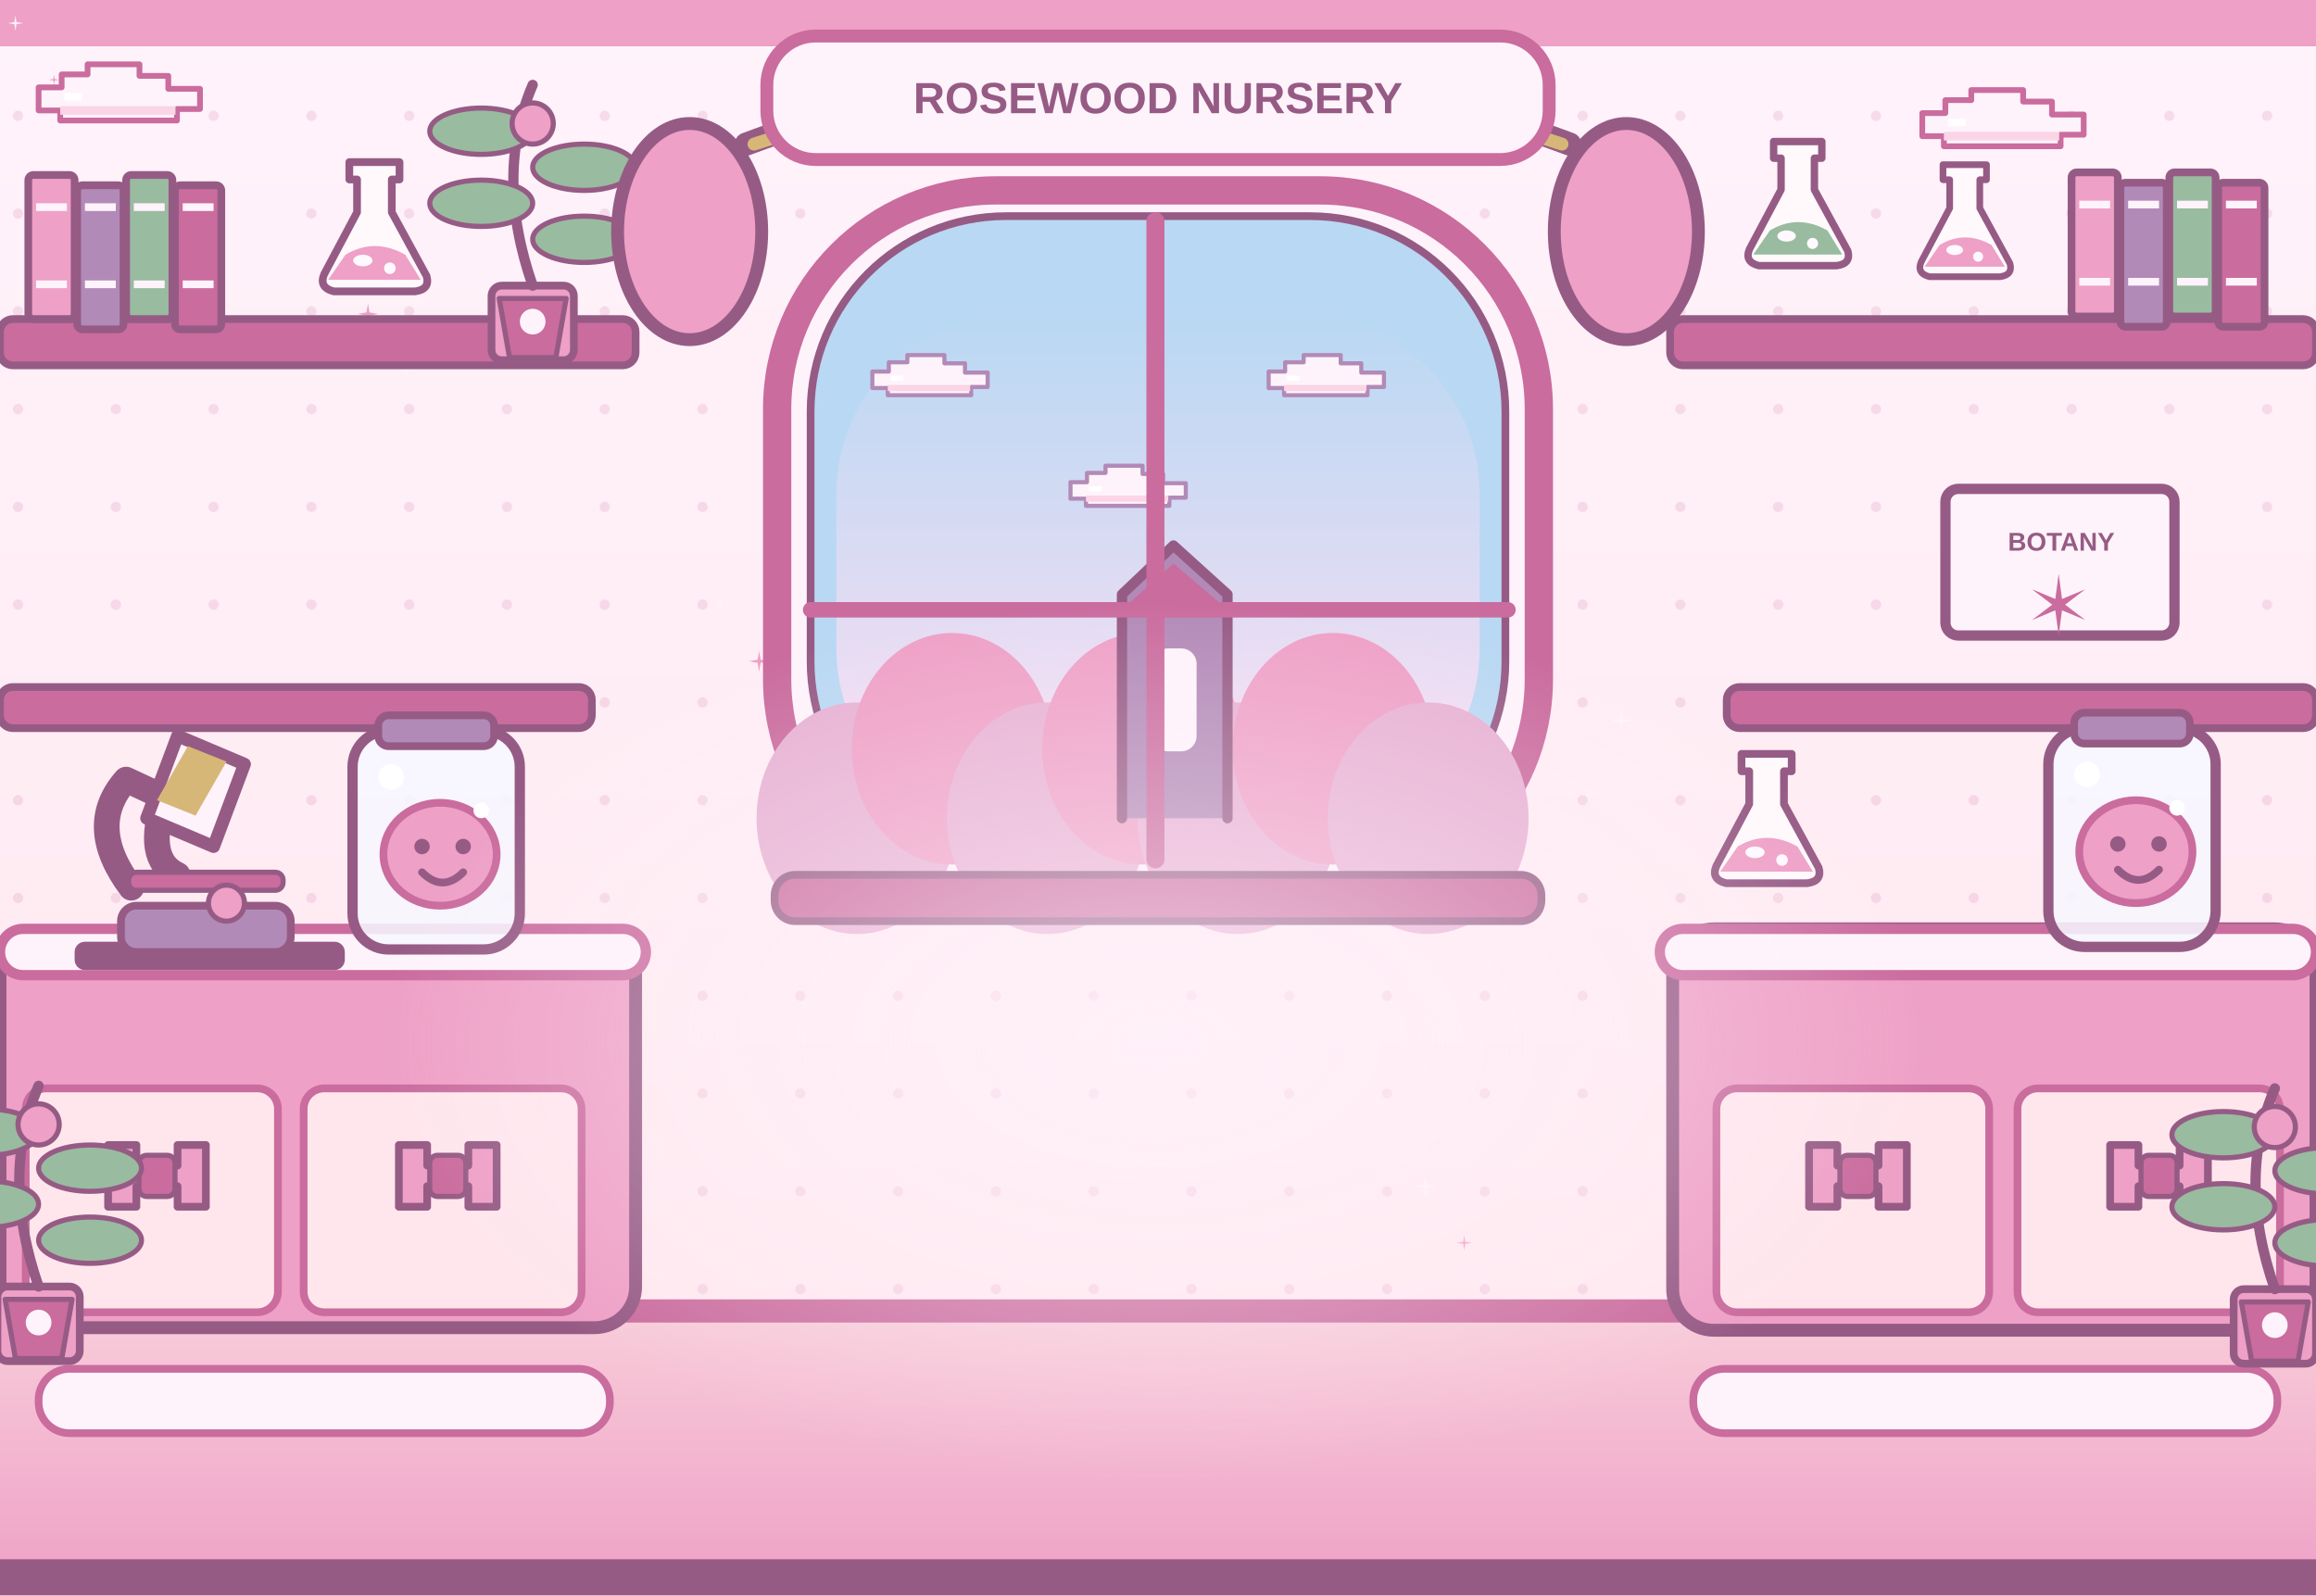
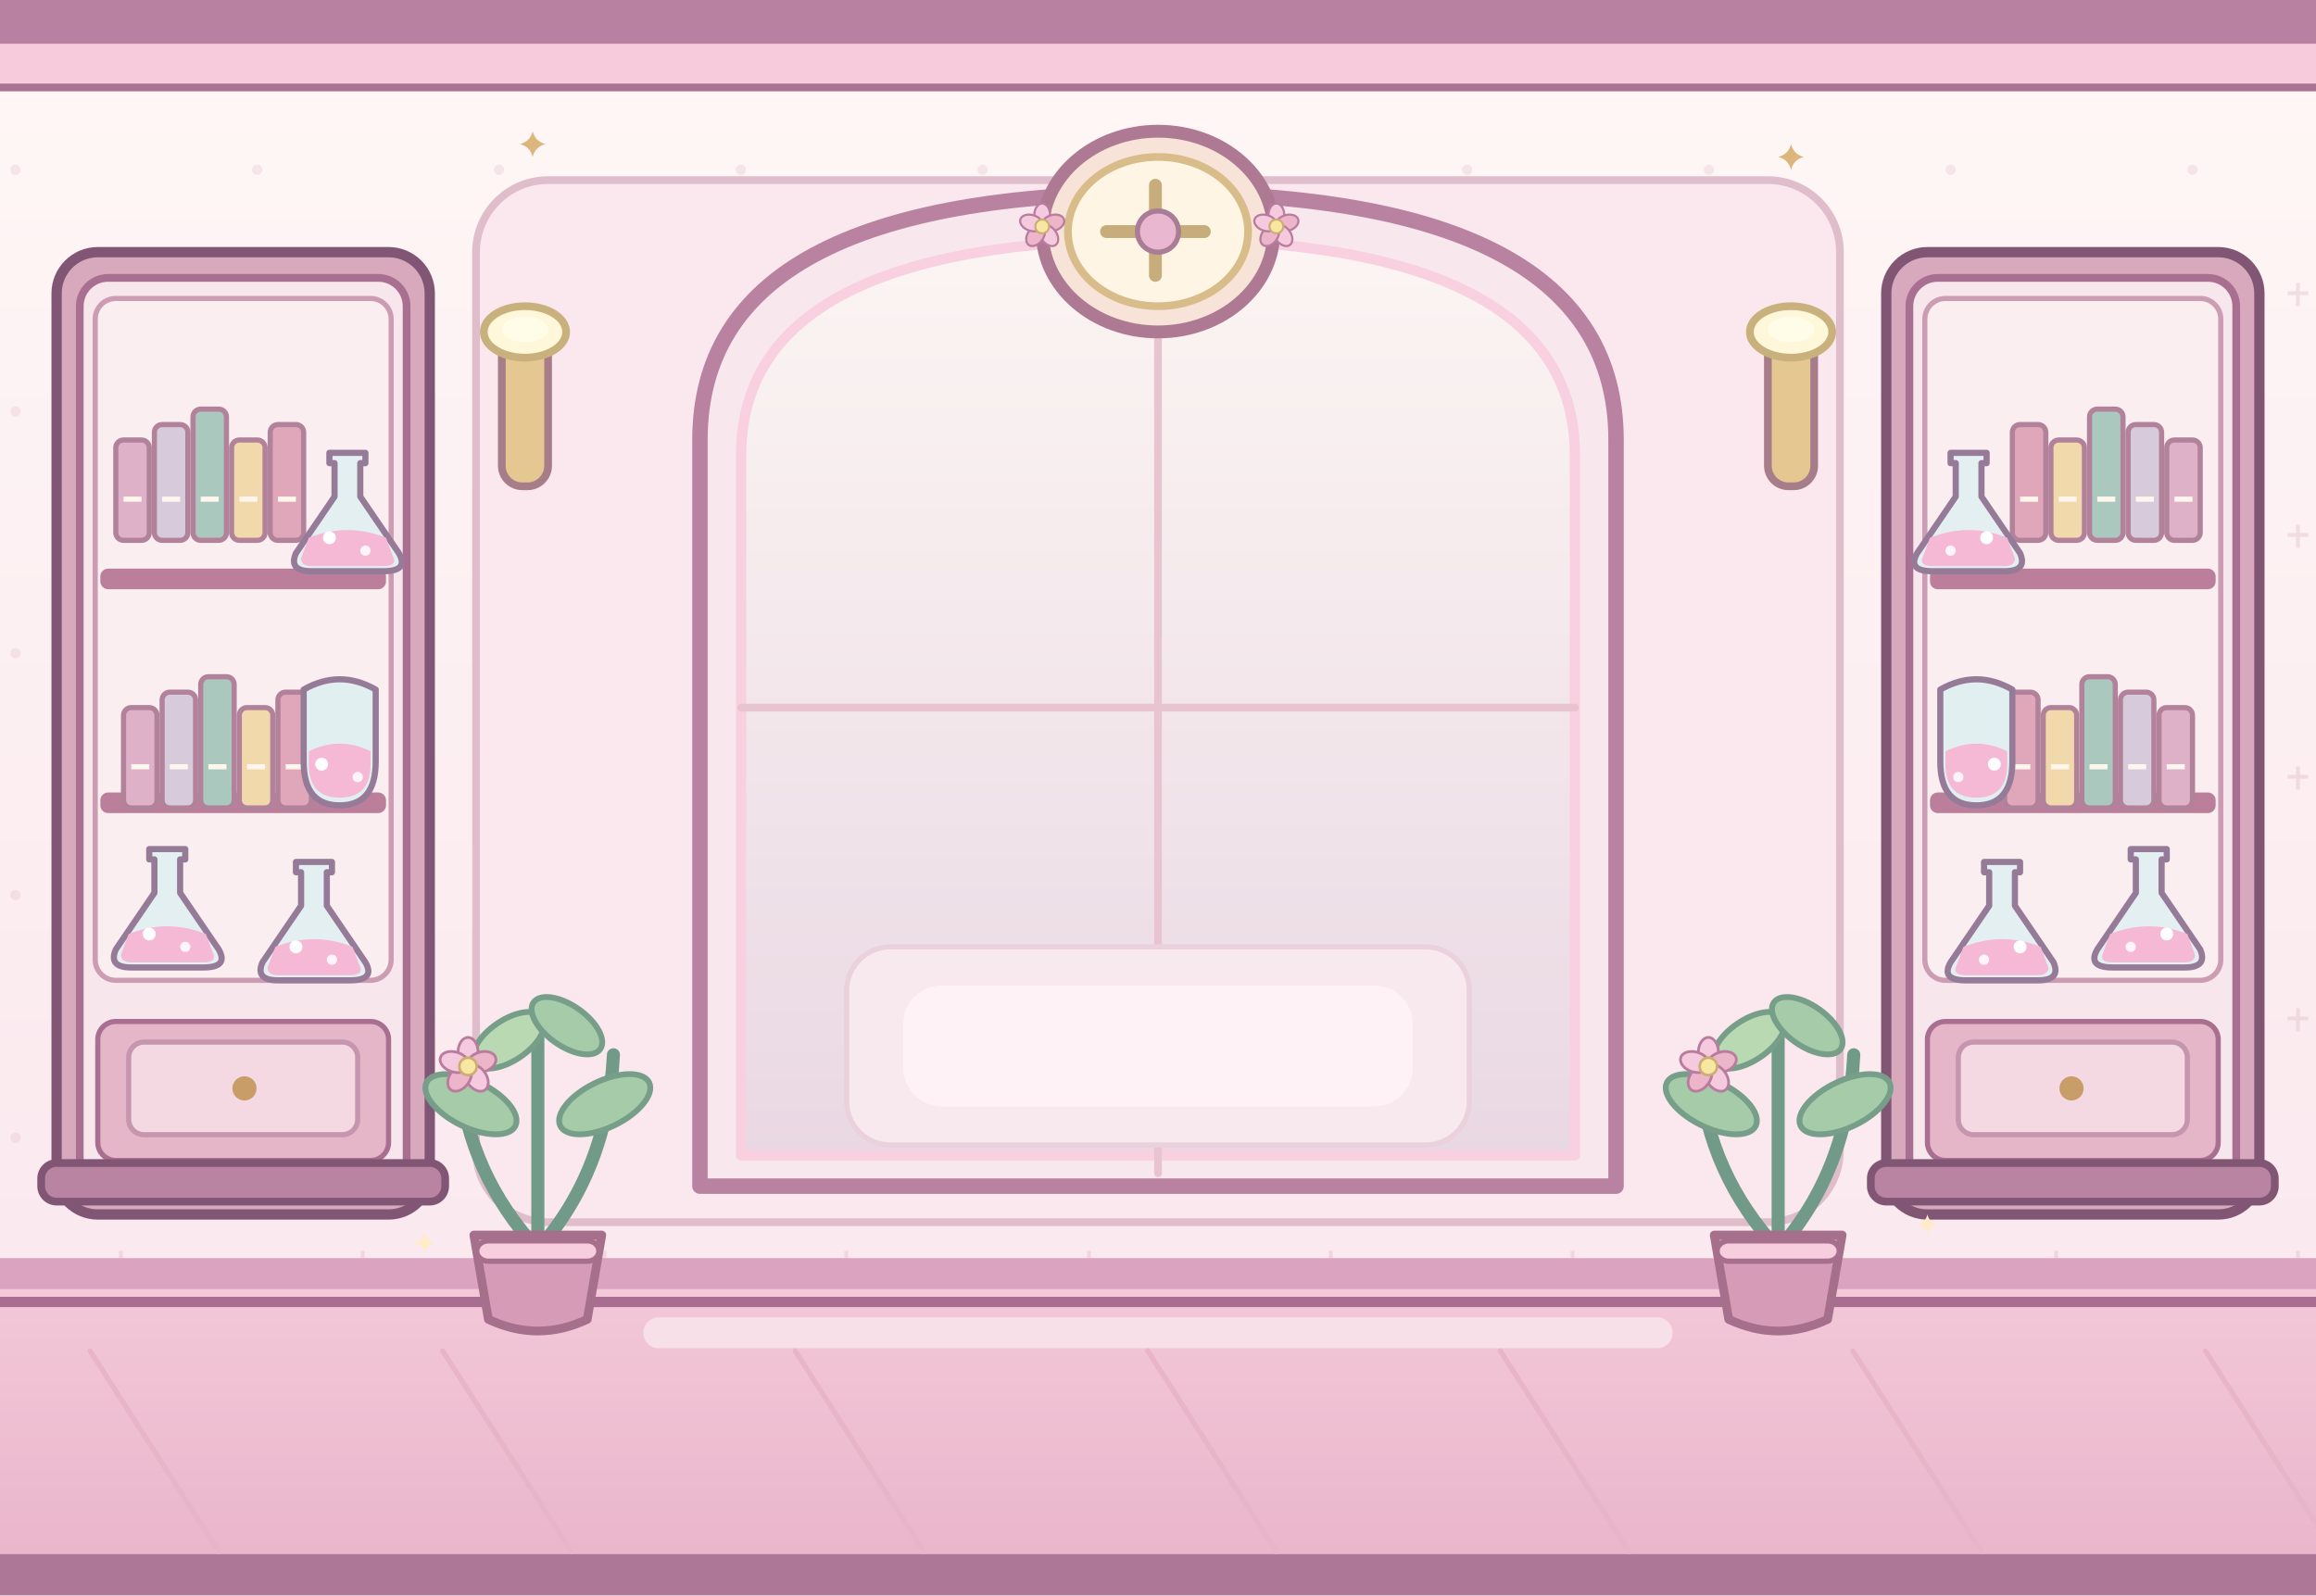
- <svg xmlns="http://www.w3.org/2000/svg" width="900" height="620" viewBox="0 0 900 620" role="img" aria-label="Cozy victorian miniature laboratory background">
+ <svg xmlns="http://www.w3.org/2000/svg" width="900" height="620" viewBox="0 0 900 620" role="img" aria-label="Victorian Origins: a cozy miniature pink scientific conservatory with curved rosewood bookshelves and botanical experiments">
  <defs>
-     <linearGradient id="walls" x2="0" y2="1">
-       <stop stop-color="#fff3fb" />
-       <stop offset="1" stop-color="#ffe6ed" />
+     <linearGradient id="wall" x1="0" y1="0" x2="0" y2="1">
+       <stop stop-color="#fff7f6" />
+       <stop offset="1" stop-color="#f9e5ec" />
    </linearGradient>
-     <linearGradient id="skyGradient" x2="0" y2="1">
-       <stop stop-color="#b9d8f3" />
-       <stop offset="1" stop-color="#ffdef3" />
+     <linearGradient id="window" x1="0" y1="0" x2="0" y2="1">
+       <stop stop-color="#fcf5f3" />
+       <stop offset="1" stop-color="#e9d8e3" />
    </linearGradient>
-     <linearGradient id="floor" x2="0" y2="1">
-       <stop stop-color="#f8ccd9" />
-       <stop offset="1" stop-color="#eea0c6" />
+     <linearGradient id="floor" x1="0" y1="0" x2="0" y2="1">
+       <stop stop-color="#f4cad9" />
+       <stop offset="1" stop-color="#e8b3c9" />
    </linearGradient>
-     <radialGradient id="mid">
-       <stop stop-color="#fff3fb" stop-opacity=".7" />
-       <stop offset="1" stop-color="#fff3fb" stop-opacity="0" />
-     </radialGradient>
-     <pattern id="dots" width="38" height="38" patternUnits="userSpaceOnUse">
-       <circle cx="7" cy="7" r="2" fill="#ca6c9e" opacity=".17" />
+     <pattern id="wallflowers" width="94" height="94" patternUnits="userSpaceOnUse">
+       <path d="M47 16v9M43 20h8" stroke="#d6a9bb" stroke-width="1.5" opacity=".3" />
+       <circle cx="6" cy="66" r="2" fill="#d6a9bb" opacity=".22" />
    </pattern>
  </defs>
-   <rect x="0" y="0" width="900" height="620" rx="0" fill="url(#walls)" />
-   <rect x="0" y="25" width="900" height="488" rx="0" fill="url(#dots)" />
-   <rect x="0" y="0" width="900" height="18" rx="0" fill="#eea0c6" />
-   <rect x="0" y="510" width="900" height="110" rx="0" fill="url(#floor)" />
-   <rect x="0" y="505" width="900" height="9" rx="0" fill="#ca6c9e" />
-   <rect x="0" y="606" width="900" height="14" rx="0" fill="#965b85" />
-   <g transform="translate(15 25) scale(0.56)">
-     <path d="M0 26V16H16V7H34V0H70V8H90V17H112V31H96V39H15V32H0Z" fill="#fff3fb" stroke="#ca6c9e" stroke-width="4" stroke-linejoin="round" stroke-linecap="round" />
-     <rect x="15" y="29" width="80" height="6" rx="0" fill="#fbd5e5" />
-     <rect x="18" y="20" width="12" height="5" rx="0" fill="#fff" />
-   </g>
-   <g transform="translate(747 35) scale(0.56)">
-     <path d="M0 26V16H16V7H34V0H70V8H90V17H112V31H96V39H15V32H0Z" fill="#fff3fb" stroke="#ca6c9e" stroke-width="4" stroke-linejoin="round" stroke-linecap="round" />
-     <rect x="15" y="29" width="80" height="6" rx="0" fill="#fbd5e5" />
-     <rect x="18" y="20" width="12" height="5" rx="0" fill="#fff" />
-   </g>
-   <path d="M21.0 29.0 L21.3 30.7 L23.0 31.0 L21.3 31.3 L21.0 33.0 L20.7 31.3 L19.0 31.0 L20.7 30.7 Z" fill="#eea0c6" />
-   <path d="M158.0 141.0 L158.4 143.6 L161.0 144.0 L158.4 144.4 L158.0 147.0 L157.6 144.4 L155.0 144.0 L157.6 143.6 Z" fill="#fff3fb" />
-   <path d="M295.0 253.0 L295.6 256.4 L299.0 257.0 L295.6 257.6 L295.0 261.0 L294.4 257.6 L291.0 257.0 L294.4 256.4 Z" fill="#eea0c6" />
-   <path d="M432.0 368.0 L432.3 369.7 L434.0 370.0 L432.3 370.3 L432.0 372.0 L431.7 370.3 L430.0 370.0 L431.7 369.7 Z" fill="#fff3fb" />
-   <path d="M569.0 480.0 L569.4 482.6 L572.0 483.0 L569.4 483.4 L569.0 486.0 L568.6 483.4 L566.0 483.0 L568.6 482.6 Z" fill="#eea0c6" />
-   <path d="M706.0 95.0 L706.6 98.4 L710.0 99.0 L706.6 99.6 L706.0 103.0 L705.4 99.6 L702.0 99.0 L705.4 98.4 Z" fill="#fff3fb" />
-   <path d="M843.0 210.0 L843.3 211.7 L845.0 212.0 L843.3 212.3 L843.0 214.0 L842.7 212.3 L841.0 212.0 L842.7 211.7 Z" fill="#eea0c6" />
-   <path d="M82.0 322.0 L82.4 324.6 L85.0 325.0 L82.4 325.4 L82.0 328.0 L81.6 325.4 L79.0 325.0 L81.6 324.6 Z" fill="#fff3fb" />
-   <path d="M219.0 434.0 L219.6 437.4 L223.0 438.0 L219.6 438.6 L219.0 442.0 L218.4 438.6 L215.0 438.0 L218.4 437.4 Z" fill="#eea0c6" />
-   <path d="M356.0 52.0 L356.3 53.7 L358.0 54.0 L356.3 54.3 L356.0 56.0 L355.7 54.3 L354.0 54.0 L355.7 53.7 Z" fill="#fff3fb" />
-   <path d="M493.0 164.0 L493.4 166.6 L496.0 167.0 L493.4 167.4 L493.0 170.0 L492.6 167.4 L490.0 167.0 L492.6 166.6 Z" fill="#eea0c6" />
-   <path d="M630.0 276.0 L630.6 279.4 L634.0 280.0 L630.6 280.6 L630.0 284.0 L629.4 280.6 L626.0 280.0 L629.4 279.4 Z" fill="#fff3fb" />
-   <path d="M767.0 391.0 L767.3 392.7 L769.0 393.0 L767.3 393.3 L767.0 395.0 L766.7 393.3 L765.0 393.0 L766.7 392.7 Z" fill="#eea0c6" />
-   <path d="M6.0 6.0 L6.4 8.6 L9.0 9.0 L6.4 9.4 L6.0 12.0 L5.6 9.4 L3.0 9.0 L5.6 8.6 Z" fill="#fff3fb" />
-   <path d="M143.0 118.0 L143.6 121.4 L147.0 122.0 L143.6 122.6 L143.0 126.0 L142.4 122.6 L139.0 122.0 L142.4 121.4 Z" fill="#eea0c6" />
-   <path d="M280.0 233.0 L280.3 234.7 L282.0 235.0 L280.3 235.3 L280.0 237.0 L279.7 235.3 L278.0 235.0 L279.7 234.7 Z" fill="#fff3fb" />
-   <path d="M417.0 345.0 L417.4 347.6 L420.0 348.0 L417.4 348.4 L417.0 351.0 L416.6 348.4 L414.0 348.0 L416.6 347.6 Z" fill="#eea0c6" />
-   <path d="M554.0 457.0 L554.6 460.4 L558.0 461.0 L554.6 461.6 L554.0 465.0 L553.4 461.6 L550.0 461.0 L553.4 460.4 Z" fill="#fff3fb" />
-   <path d="M691.0 75.0 L691.3 76.7 L693.0 77.0 L691.3 77.3 L691.0 79.0 L690.7 77.3 L689.0 77.0 L690.7 76.7 Z" fill="#eea0c6" />
-   <path d="M828.0 187.0 L828.4 189.6 L831.0 190.0 L828.4 190.4 L828.0 193.0 L827.6 190.4 L825.0 190.0 L827.6 189.6 Z" fill="#fff3fb" />
-   <path d="M67.0 299.0 L67.6 302.4 L71.0 303.0 L67.6 303.6 L67.0 307.0 L66.4 303.6 L63.0 303.0 L66.4 302.4 Z" fill="#eea0c6" />
-   <path d="M204.0 414.0 L204.3 415.7 L206.0 416.0 L204.3 416.3 L204.0 418.0 L203.7 416.3 L202.0 416.0 L203.7 415.7 Z" fill="#fff3fb" />
-   <path d="M341.0 29.0 L341.4 31.6 L344.0 32.0 L341.4 32.4 L341.0 35.0 L340.6 32.4 L338.0 32.0 L340.6 31.6 Z" fill="#eea0c6" />
-   <path d="M478.0 141.0 L478.6 144.4 L482.0 145.0 L478.6 145.6 L478.0 149.0 L477.4 145.6 L474.0 145.0 L477.4 144.4 Z" fill="#fff3fb" />
-   <rect x="302" y="74" width="296" height="275" rx="85" fill="#fff3fb" stroke="#ca6c9e" stroke-width="11" stroke-linejoin="round" />
-   <rect x="315" y="84" width="270" height="249" rx="76" fill="#b9d8f3" stroke="#965b85" stroke-width="3" stroke-linejoin="round" />
-   <rect x="325" y="122" width="250" height="200" rx="70" fill="url(#skyGradient)" />
-   <g transform="translate(339 138) scale(0.4)">
-     <path d="M0 26V16H16V7H34V0H70V8H90V17H112V31H96V39H15V32H0Z" fill="#fff3fb" stroke="#b28ab7" stroke-width="4" stroke-linejoin="round" stroke-linecap="round" />
-     <rect x="15" y="29" width="80" height="6" rx="0" fill="#fbd5e5" />
-     <rect x="18" y="20" width="12" height="5" rx="0" fill="#fff" />
-   </g>
-   <g transform="translate(416 181) scale(0.4)">
-     <path d="M0 26V16H16V7H34V0H70V8H90V17H112V31H96V39H15V32H0Z" fill="#fff3fb" stroke="#b28ab7" stroke-width="4" stroke-linejoin="round" stroke-linecap="round" />
-     <rect x="15" y="29" width="80" height="6" rx="0" fill="#fbd5e5" />
-     <rect x="18" y="20" width="12" height="5" rx="0" fill="#fff" />
-   </g>
-   <g transform="translate(493 138) scale(0.4)">
-     <path d="M0 26V16H16V7H34V0H70V8H90V17H112V31H96V39H15V32H0Z" fill="#fff3fb" stroke="#b28ab7" stroke-width="4" stroke-linejoin="round" stroke-linecap="round" />
-     <rect x="15" y="29" width="80" height="6" rx="0" fill="#fbd5e5" />
-     <rect x="18" y="20" width="12" height="5" rx="0" fill="#fff" />
-   </g>
-   <ellipse cx="333" cy="318" rx="39" ry="45" fill="#e7b1d3" />
-   <ellipse cx="370" cy="291" rx="39" ry="45" fill="#eea0c6" />
-   <ellipse cx="407" cy="318" rx="39" ry="45" fill="#e7b1d3" />
-   <ellipse cx="444" cy="291" rx="39" ry="45" fill="#eea0c6" />
-   <ellipse cx="481" cy="318" rx="39" ry="45" fill="#e7b1d3" />
-   <ellipse cx="518" cy="291" rx="39" ry="45" fill="#eea0c6" />
-   <ellipse cx="555" cy="318" rx="39" ry="45" fill="#e7b1d3" />
-   <path d="M436 318V231L456 212L477 231V318" fill="#b28ab7" stroke="#965b85" stroke-width="4" stroke-linejoin="round" stroke-linecap="round" />
-   <path d="M437 236L456 219L476 236" fill="#ca6c9e" />
-   <rect x="448" y="252" width="17" height="40" rx="6" fill="#fff3fb" />
-   <path d="M449 86 L449 334" fill="none" stroke="#ca6c9e" stroke-width="7" stroke-linejoin="round" stroke-linecap="round" />
-   <path d="M315 237 L586 237" fill="none" stroke="#ca6c9e" stroke-width="6" stroke-linejoin="round" stroke-linecap="round" />
-   <rect x="301" y="340" width="298" height="18" rx="8" fill="#ca6c9e" stroke="#965b85" stroke-width="3" stroke-linejoin="round" />
-   <rect x="0" y="362" width="247" height="154" rx="16" fill="#eea0c6" stroke="#965b85" stroke-width="5" stroke-linejoin="round" />
-   <rect x="650" y="361" width="250" height="156" rx="16" fill="#eea0c6" stroke="#965b85" stroke-width="5" stroke-linejoin="round" />
-   <rect x="0" y="361" width="251" height="18" rx="9" fill="#fff3fb" stroke="#ca6c9e" stroke-width="4" stroke-linejoin="round" />
-   <rect x="645" y="361" width="255" height="18" rx="9" fill="#fff3fb" stroke="#ca6c9e" stroke-width="4" stroke-linejoin="round" />
-   <rect x="10" y="423" width="98" height="87" rx="8" fill="#ffe6ed" stroke="#ca6c9e" stroke-width="3" stroke-linejoin="round" />
-   <rect x="118" y="423" width="108" height="87" rx="8" fill="#ffe6ed" stroke="#ca6c9e" stroke-width="3" stroke-linejoin="round" />
-   <rect x="667" y="423" width="106" height="87" rx="8" fill="#ffe6ed" stroke="#ca6c9e" stroke-width="3" stroke-linejoin="round" />
-   <rect x="784" y="423" width="102" height="87" rx="8" fill="#ffe6ed" stroke="#ca6c9e" stroke-width="3" stroke-linejoin="round" />
-   <path d="M42 445H53V453H69V445H80V469H69V461H53V469H42Z" fill="#eea0c6" stroke="#965b85" stroke-width="3" stroke-linejoin="round" stroke-linecap="round" />
-   <rect x="54" y="449" width="14" height="16" rx="3" fill="#ca6c9e" stroke="#965b85" stroke-width="2" stroke-linejoin="round" />
-   <path d="M155 445H166V453H182V445H193V469H182V461H166V469H155Z" fill="#eea0c6" stroke="#965b85" stroke-width="3" stroke-linejoin="round" stroke-linecap="round" />
-   <rect x="167" y="449" width="14" height="16" rx="3" fill="#ca6c9e" stroke="#965b85" stroke-width="2" stroke-linejoin="round" />
-   <path d="M703 445H714V453H730V445H741V469H730V461H714V469H703Z" fill="#eea0c6" stroke="#965b85" stroke-width="3" stroke-linejoin="round" stroke-linecap="round" />
-   <rect x="715" y="449" width="14" height="16" rx="3" fill="#ca6c9e" stroke="#965b85" stroke-width="2" stroke-linejoin="round" />
-   <path d="M820 445H831V453H847V445H858V469H847V461H831V469H820Z" fill="#eea0c6" stroke="#965b85" stroke-width="3" stroke-linejoin="round" stroke-linecap="round" />
-   <rect x="832" y="449" width="14" height="16" rx="3" fill="#ca6c9e" stroke="#965b85" stroke-width="2" stroke-linejoin="round" />
-   <rect x="0" y="124" width="247" height="18" rx="5" fill="#ca6c9e" stroke="#965b85" stroke-width="3" stroke-linejoin="round" />
-   <rect x="649" y="124" width="251" height="18" rx="5" fill="#ca6c9e" stroke="#965b85" stroke-width="3" stroke-linejoin="round" />
-   <rect x="0" y="267" width="230" height="16" rx="5" fill="#ca6c9e" stroke="#965b85" stroke-width="3" stroke-linejoin="round" />
-   <rect x="671" y="267" width="229" height="16" rx="5" fill="#ca6c9e" stroke="#965b85" stroke-width="3" stroke-linejoin="round" />
-   <rect x="11" y="68" width="18" height="56" rx="2" fill="#eea0c6" stroke="#965b85" stroke-width="3" stroke-linejoin="round" />
-   <rect x="14" y="79" width="12" height="3" rx="0" fill="#fff3fb" />
-   <rect x="14" y="109" width="12" height="3" rx="0" fill="#fff3fb" />
-   <rect x="30" y="72" width="18" height="56" rx="2" fill="#b28ab7" stroke="#965b85" stroke-width="3" stroke-linejoin="round" />
-   <rect x="33" y="79" width="12" height="3" rx="0" fill="#fff3fb" />
-   <rect x="33" y="109" width="12" height="3" rx="0" fill="#fff3fb" />
-   <rect x="49" y="68" width="18" height="56" rx="2" fill="#99bba0" stroke="#965b85" stroke-width="3" stroke-linejoin="round" />
-   <rect x="52" y="79" width="12" height="3" rx="0" fill="#fff3fb" />
-   <rect x="52" y="109" width="12" height="3" rx="0" fill="#fff3fb" />
-   <rect x="68" y="72" width="18" height="56" rx="2" fill="#ca6c9e" stroke="#965b85" stroke-width="3" stroke-linejoin="round" />
-   <rect x="71" y="79" width="12" height="3" rx="0" fill="#fff3fb" />
-   <rect x="71" y="109" width="12" height="3" rx="0" fill="#fff3fb" />
-   <g transform="translate(123 63) scale(0.75)">
-     <path d="M17 0H43V9H39V26L57 59Q59 66 51 67H9Q1 65 4 58L21 26V9H17Z" fill="#fff9fc" stroke="#965b85" stroke-width="4" stroke-linejoin="round" stroke-linecap="round" />
-     <path d="M15 48Q30 39 46 48L54 61H6Z" fill="#eea0c6" />
-     <ellipse cx="24" cy="51" rx="5" ry="3" fill="#fff9ff" />
-     <circle cx="38" cy="55" r="3" fill="#fff9ff" />
-   </g>
-   <rect x="191" y="111" width="32" height="29" rx="4" fill="#eea0c6" stroke="#965b85" stroke-width="3" stroke-linejoin="round" />
-   <path d="M194 116 L220 116 L216 139H198Z" fill="#ca6c9e" stroke="#965b85" stroke-width="2" stroke-linejoin="round" stroke-linecap="round" />
-   <circle cx="207" cy="125" r="5" fill="#fff3fb" />
-   <path d="M207 111 Q192 68 207 33" fill="none" stroke="#965b85" stroke-width="4" stroke-linejoin="round" stroke-linecap="round" />
-   <ellipse cx="227" cy="93" rx="20" ry="9" fill="#99bba0" stroke="#965b85" stroke-width="2" />
-   <ellipse cx="187" cy="79" rx="20" ry="9" fill="#99bba0" stroke="#965b85" stroke-width="2" />
-   <ellipse cx="227" cy="65" rx="20" ry="9" fill="#99bba0" stroke="#965b85" stroke-width="2" />
-   <ellipse cx="187" cy="51" rx="20" ry="9" fill="#99bba0" stroke="#965b85" stroke-width="2" />
-   <circle cx="207" cy="48" r="8" fill="#eea0c6" stroke="#965b85" stroke-width="2" />
-   <g transform="translate(677 55) scale(0.72)">
-     <path d="M17 0H43V9H39V26L57 59Q59 66 51 67H9Q1 65 4 58L21 26V9H17Z" fill="#fff9fc" stroke="#965b85" stroke-width="4" stroke-linejoin="round" stroke-linecap="round" />
-     <path d="M15 48Q30 39 46 48L54 61H6Z" fill="#99bba0" />
-     <ellipse cx="24" cy="51" rx="5" ry="3" fill="#fff9ff" />
-     <circle cx="38" cy="55" r="3" fill="#fff9ff" />
-   </g>
-   <g transform="translate(744 64) scale(0.65)">
-     <path d="M17 0H43V9H39V26L57 59Q59 66 51 67H9Q1 65 4 58L21 26V9H17Z" fill="#fff9fc" stroke="#965b85" stroke-width="4" stroke-linejoin="round" stroke-linecap="round" />
-     <path d="M15 48Q30 39 46 48L54 61H6Z" fill="#eea0c6" />
-     <ellipse cx="24" cy="51" rx="5" ry="3" fill="#fff9ff" />
-     <circle cx="38" cy="55" r="3" fill="#fff9ff" />
-   </g>
-   <rect x="805" y="67" width="18" height="56" rx="2" fill="#eea0c6" stroke="#965b85" stroke-width="3" stroke-linejoin="round" />
-   <rect x="808" y="78" width="12" height="3" rx="0" fill="#fff3fb" />
-   <rect x="808" y="108" width="12" height="3" rx="0" fill="#fff3fb" />
-   <rect x="824" y="71" width="18" height="56" rx="2" fill="#b28ab7" stroke="#965b85" stroke-width="3" stroke-linejoin="round" />
-   <rect x="827" y="78" width="12" height="3" rx="0" fill="#fff3fb" />
-   <rect x="827" y="108" width="12" height="3" rx="0" fill="#fff3fb" />
-   <rect x="843" y="67" width="18" height="56" rx="2" fill="#99bba0" stroke="#965b85" stroke-width="3" stroke-linejoin="round" />
-   <rect x="846" y="78" width="12" height="3" rx="0" fill="#fff3fb" />
-   <rect x="846" y="108" width="12" height="3" rx="0" fill="#fff3fb" />
-   <rect x="862" y="71" width="18" height="56" rx="2" fill="#ca6c9e" stroke="#965b85" stroke-width="3" stroke-linejoin="round" />
-   <rect x="865" y="78" width="12" height="3" rx="0" fill="#fff3fb" />
-   <rect x="865" y="108" width="12" height="3" rx="0" fill="#fff3fb" />
-   <g transform="translate(24 282)">
-     <rect x="5" y="84" width="105" height="11" rx="4" fill="#965b85" />
-     <rect x="23" y="70" width="66" height="18" rx="6" fill="#b28ab7" stroke="#965b85" stroke-width="3" stroke-linejoin="round" />
-     <path d="M27 63Q9 39 25 21L40 28Q32 52 45 58" fill="none" stroke="#965b85" stroke-width="10" stroke-linejoin="round" stroke-linecap="round" />
-     <path d="M45 4L71 15L59 47L33 36Z" fill="#fff3fb" stroke="#965b85" stroke-width="5" stroke-linejoin="round" stroke-linecap="round" />
-     <path d="M49 8L64 14L52 35L37 29Z" fill="#d7b777" />
-     <rect x="26" y="57" width="60" height="7" rx="3" fill="#ca6c9e" stroke="#965b85" stroke-width="2" stroke-linejoin="round" />
-     <circle cx="64" cy="69" r="7" fill="#eea0c6" stroke="#965b85" stroke-width="2" />
-   </g>
-   <rect x="137" y="284" width="65" height="85" rx="14" fill="#f7f7ffdd" stroke="#965b85" stroke-width="4" stroke-linejoin="round" />
-   <rect x="147" y="278" width="45" height="12" rx="4" fill="#b28ab7" stroke="#965b85" stroke-width="3" stroke-linejoin="round" />
-   <ellipse cx="171" cy="332" rx="22" ry="20" fill="#eea0c6" stroke="#ca6c9e" stroke-width="3" />
-   <circle cx="164" cy="329" r="3" fill="#965b85" />
-   <circle cx="180" cy="329" r="3" fill="#965b85" />
-   <path d="M164 339Q172 347 180 339" fill="none" stroke="#965b85" stroke-width="3" stroke-linejoin="round" stroke-linecap="round" />
-   <circle cx="152" cy="302" r="5" fill="#fff" />
-   <circle cx="187" cy="315" r="3" fill="#fff" />
-   <g transform="translate(664 293) scale(0.75)">
-     <path d="M17 0H43V9H39V26L57 59Q59 66 51 67H9Q1 65 4 58L21 26V9H17Z" fill="#fff9fc" stroke="#965b85" stroke-width="4" stroke-linejoin="round" stroke-linecap="round" />
-     <path d="M15 48Q30 39 46 48L54 61H6Z" fill="#eea0c6" />
-     <ellipse cx="24" cy="51" rx="5" ry="3" fill="#fff9ff" />
-     <circle cx="38" cy="55" r="3" fill="#fff9ff" />
-   </g>
-   <rect x="796" y="283" width="65" height="85" rx="14" fill="#f7f7ffdd" stroke="#965b85" stroke-width="4" stroke-linejoin="round" />
-   <rect x="806" y="277" width="45" height="12" rx="4" fill="#b28ab7" stroke="#965b85" stroke-width="3" stroke-linejoin="round" />
-   <ellipse cx="830" cy="331" rx="22" ry="20" fill="#eea0c6" stroke="#ca6c9e" stroke-width="3" />
-   <circle cx="823" cy="328" r="3" fill="#965b85" />
-   <circle cx="839" cy="328" r="3" fill="#965b85" />
-   <path d="M823 338Q831 346 839 338" fill="none" stroke="#965b85" stroke-width="3" stroke-linejoin="round" stroke-linecap="round" />
-   <circle cx="811" cy="301" r="5" fill="#fff" />
-   <circle cx="846" cy="314" r="3" fill="#fff" />
-   <rect x="15" y="532" width="222" height="25" rx="12" fill="#fff3fb" stroke="#ca6c9e" stroke-width="3" stroke-linejoin="round" />
-   <rect x="658" y="532" width="227" height="25" rx="12" fill="#fff3fb" stroke="#ca6c9e" stroke-width="3" stroke-linejoin="round" />
-   <path d="M290 56Q450 -4 610 56" fill="none" stroke="#965b85" stroke-width="9" stroke-linejoin="round" stroke-linecap="round" />
-   <path d="M293 56Q450 4 607 56" fill="none" stroke="#d7b777" stroke-width="5" stroke-linejoin="round" stroke-linecap="round" />
-   <ellipse cx="268" cy="90" rx="28" ry="42" fill="#eea0c6" stroke="#965b85" stroke-width="5" />
-   <ellipse cx="632" cy="90" rx="28" ry="42" fill="#eea0c6" stroke="#965b85" stroke-width="5" />
-   <rect x="-1" y="500" width="32" height="29" rx="4" fill="#eea0c6" stroke="#965b85" stroke-width="3" stroke-linejoin="round" />
-   <path d="M2 505 L28 505 L24 528H6Z" fill="#ca6c9e" stroke="#965b85" stroke-width="2" stroke-linejoin="round" stroke-linecap="round" />
-   <circle cx="15" cy="514" r="5" fill="#fff3fb" />
-   <path d="M15 500 Q0 457 15 422" fill="none" stroke="#965b85" stroke-width="4" stroke-linejoin="round" stroke-linecap="round" />
-   <ellipse cx="35" cy="482" rx="20" ry="9" fill="#99bba0" stroke="#965b85" stroke-width="2" />
-   <ellipse cx="-5" cy="468" rx="20" ry="9" fill="#99bba0" stroke="#965b85" stroke-width="2" />
-   <ellipse cx="35" cy="454" rx="20" ry="9" fill="#99bba0" stroke="#965b85" stroke-width="2" />
-   <ellipse cx="-5" cy="440" rx="20" ry="9" fill="#99bba0" stroke="#965b85" stroke-width="2" />
-   <circle cx="15" cy="437" r="8" fill="#eea0c6" stroke="#965b85" stroke-width="2" />
-   <rect x="868" y="501" width="32" height="29" rx="4" fill="#eea0c6" stroke="#965b85" stroke-width="3" stroke-linejoin="round" />
-   <path d="M871 506 L897 506 L893 529H875Z" fill="#ca6c9e" stroke="#965b85" stroke-width="2" stroke-linejoin="round" stroke-linecap="round" />
-   <circle cx="884" cy="515" r="5" fill="#fff3fb" />
-   <path d="M884 501 Q869 458 884 423" fill="none" stroke="#965b85" stroke-width="4" stroke-linejoin="round" stroke-linecap="round" />
-   <ellipse cx="904" cy="483" rx="20" ry="9" fill="#99bba0" stroke="#965b85" stroke-width="2" />
-   <ellipse cx="864" cy="469" rx="20" ry="9" fill="#99bba0" stroke="#965b85" stroke-width="2" />
-   <ellipse cx="904" cy="455" rx="20" ry="9" fill="#99bba0" stroke="#965b85" stroke-width="2" />
-   <ellipse cx="864" cy="441" rx="20" ry="9" fill="#99bba0" stroke="#965b85" stroke-width="2" />
-   <circle cx="884" cy="438" r="8" fill="#eea0c6" stroke="#965b85" stroke-width="2" />
-   <rect x="756" y="190" width="89" height="57" rx="5" fill="#fff3fb" stroke="#965b85" stroke-width="4" stroke-linejoin="round" />
-   <text x="801" y="214" fill="#965b85" font-family="Verdana,Arial,sans-serif" font-weight="900" font-size="10" text-anchor="middle">BOTANY</text>
-   <path d="M800.0 223.0 L801.3 232.8 L810.4 229.0 L802.5 235.0 L810.4 241.0 L801.3 237.2 L800.0 247.0 L798.7 237.2 L789.6 241.0 L797.5 235.0 L789.6 229.0 L798.7 232.8 Z" fill="#ca6c9e" />
-   <ellipse cx="450" cy="405" rx="300" ry="170" fill="url(#mid)" />
-   <rect x="298" y="14" width="304" height="48" rx="19" fill="#fff3fb" stroke="#ca6c9e" stroke-width="5" stroke-linejoin="round" />
-   <text x="450" y="44" fill="#965b85" font-family="Verdana,Arial,sans-serif" font-weight="900" font-size="17" text-anchor="middle">ROSEWOOD NURSERY</text>
+   <rect x="0" y="0" width="900" height="620" rx="0" fill="url(#wall)" />
+   <rect x="0" y="26" width="900" height="470" rx="0" fill="url(#wallflowers)" />
+   <rect x="0" y="0" width="900" height="19" rx="0" fill="#b981a1" />
+   <rect x="0" y="17" width="900" height="18" rx="0" fill="#f7cbdb" />
+   <path d="M0 34H900" fill="#none" stroke="#ac7294" stroke-width="3" stroke-linecap="round" stroke-linejoin="round" />
+   <rect x="0" y="489" width="900" height="131" rx="0" fill="url(#floor)" />
+   <rect x="0" y="489" width="900" height="12" rx="0" fill="#dba3bf" />
+   <path d="M0 506H900" fill="none" stroke="#a86d91" stroke-width="4" stroke-linecap="round" stroke-linejoin="round" />
+   <rect x="0" y="604" width="900" height="16" rx="0" fill="#ad7898" />
+   <rect x="185" y="70" width="530" height="405" rx="28" fill="#fbe8ef" stroke="#dfbdcb" stroke-width="3" />
+   <path d="M272 461V171Q272 75 450 75Q628 75 628 171V461Z" fill="#f8e7ed" stroke="#b982a1" stroke-width="6" stroke-linecap="round" stroke-linejoin="round" />
+   <path d="M288 449V177Q288 93 450 93Q612 93 612 177V449Z" fill="url(#window)" stroke="#f8d0df" stroke-width="4" stroke-linecap="round" stroke-linejoin="round" />
+   <path d="M450 93V456M288 275H612" fill="none" stroke="#e8c4d0" stroke-width="3" stroke-linecap="round" stroke-linejoin="round" />
+   <rect x="329" y="368" width="242" height="77" rx="17" fill="#f7e9ed" stroke="#ead1db" stroke-width="2" />
+   <rect x="351" y="383" width="198" height="47" rx="15" fill="#fff2f6" />
+   <ellipse cx="450" cy="90" rx="45" ry="39" fill="#f8e3d8" stroke="#ae7992" stroke-width="5" />
+   <ellipse cx="450" cy="90" rx="35" ry="29" fill="#fff5e5" stroke="#d8bd8b" stroke-width="3" />
+   <path d="M449 72v35M430 90h38" fill="none" stroke="#c6ad7b" stroke-width="5" stroke-linecap="round" stroke-linejoin="round" />
+   <ellipse cx="450" cy="90" rx="8" ry="8" fill="#e9b8d0" stroke="#a97d95" stroke-width="2" />
+   <g transform="translate(405 88) scale(0.67)">
+     <ellipse transform="rotate(0)" cx="0" cy="-6.5" rx="4.6" ry="6.8" fill="#f6cade" stroke="#b87c9e" stroke-width="1.25" />
+     <ellipse transform="rotate(72)" cx="0" cy="-6.5" rx="4.6" ry="6.8" fill="#edb5ca" stroke="#b87c9e" stroke-width="1.25" />
+     <ellipse transform="rotate(144)" cx="0" cy="-6.5" rx="4.6" ry="6.8" fill="#f6cade" stroke="#b87c9e" stroke-width="1.25" />
+     <ellipse transform="rotate(216)" cx="0" cy="-6.5" rx="4.6" ry="6.8" fill="#edb5ca" stroke="#b87c9e" stroke-width="1.25" />
+     <ellipse transform="rotate(288)" cx="0" cy="-6.5" rx="4.6" ry="6.8" fill="#f6cade" stroke="#b87c9e" stroke-width="1.25" />
+     <circle r="4" fill="#f8e7a1" stroke="#ccae75" stroke-width="1.2" />
+   </g>
+   <g transform="translate(496 88) scale(0.67)">
+     <ellipse transform="rotate(0)" cx="0" cy="-6.5" rx="4.6" ry="6.8" fill="#f6cade" stroke="#b87c9e" stroke-width="1.25" />
+     <ellipse transform="rotate(72)" cx="0" cy="-6.5" rx="4.6" ry="6.8" fill="#edb5ca" stroke="#b87c9e" stroke-width="1.25" />
+     <ellipse transform="rotate(144)" cx="0" cy="-6.5" rx="4.6" ry="6.8" fill="#f6cade" stroke="#b87c9e" stroke-width="1.25" />
+     <ellipse transform="rotate(216)" cx="0" cy="-6.5" rx="4.6" ry="6.8" fill="#edb5ca" stroke="#b87c9e" stroke-width="1.25" />
+     <ellipse transform="rotate(288)" cx="0" cy="-6.5" rx="4.6" ry="6.8" fill="#f6cade" stroke="#b87c9e" stroke-width="1.25" />
+     <circle r="4" fill="#f8e7a1" stroke="#ccae75" stroke-width="1.2" />
+   </g>
+   <g transform="translate(22 98)">
+     <rect x="0" y="0" width="145" height="374" rx="16" fill="#d8a8bd" stroke="#815674" stroke-width="4" />
+     <rect x="9" y="10" width="127" height="354" rx="11" fill="#f8e6ed" stroke="#a96f91" stroke-width="3" />
+     <rect x="15" y="18" width="115" height="265" rx="8" fill="#faeef1" stroke="#cc9db2" stroke-width="2" />
+     <rect x="17" y="123" width="111" height="8" rx="3" fill="#bb7f9c" />
+     <rect x="17" y="210" width="111" height="8" rx="3" fill="#bb7f9c" />
+     <rect x="23" y="73" width="13" height="39" rx="3" fill="#dfb1c9" stroke="#b1829a" stroke-width="2" />
+     <path d="M26 96h7" stroke="#fff6ee" stroke-width="2" />
+     <rect x="38" y="67" width="13" height="45" rx="3" fill="#d6cadb" stroke="#b1829a" stroke-width="2" />
+     <path d="M41 96h7" stroke="#fff6ee" stroke-width="2" />
+     <rect x="53" y="61" width="13" height="51" rx="3" fill="#aac8bd" stroke="#b1829a" stroke-width="2" />
+     <path d="M56 96h7" stroke="#fff6ee" stroke-width="2" />
+     <rect x="68" y="73" width="13" height="39" rx="3" fill="#f1d9ac" stroke="#b1829a" stroke-width="2" />
+     <path d="M71 96h7" stroke="#fff6ee" stroke-width="2" />
+     <rect x="83" y="67" width="13" height="45" rx="3" fill="#dfa7b9" stroke="#b1829a" stroke-width="2" />
+     <path d="M86 96h7" stroke="#fff6ee" stroke-width="2" />
+     <g transform="translate(113 106)">
+       <path d="M-7 -28h14v4h-2v13l15 22q4 7-6 7h-28q-9 0-6-7l15-22v-13h-2z" fill="#e3eff1" stroke="#967b99" stroke-width="2.4" stroke-linecap="round" stroke-linejoin="round" />
+       <path d="M-15 5q15-6 30 0l3 8q1 3-4 3h-28q-4 0-4-3Z" fill="#f5b9d5" />
+       <ellipse cx="-7" cy="5" rx="2.5" ry="2.5" fill="#ffffff" />
+       <ellipse cx="7" cy="10" rx="2" ry="2" fill="#fff4f9" />
+     </g>
+     <rect x="26" y="177" width="13" height="39" rx="3" fill="#dfb1c9" stroke="#b1829a" stroke-width="2" />
+     <path d="M29 200h7" stroke="#fff6ee" stroke-width="2" />
+     <rect x="41" y="171" width="13" height="45" rx="3" fill="#d6cadb" stroke="#b1829a" stroke-width="2" />
+     <path d="M44 200h7" stroke="#fff6ee" stroke-width="2" />
+     <rect x="56" y="165" width="13" height="51" rx="3" fill="#aac8bd" stroke="#b1829a" stroke-width="2" />
+     <path d="M59 200h7" stroke="#fff6ee" stroke-width="2" />
+     <rect x="71" y="177" width="13" height="39" rx="3" fill="#f1d9ac" stroke="#b1829a" stroke-width="2" />
+     <path d="M74 200h7" stroke="#fff6ee" stroke-width="2" />
+     <rect x="86" y="171" width="13" height="45" rx="3" fill="#dfa7b9" stroke="#b1829a" stroke-width="2" />
+     <path d="M89 200h7" stroke="#fff6ee" stroke-width="2" />
+     <g transform="translate(110 194)">
+       <path d="M-14 -24q14-8 28 0v28q0 17-14 17T-14 4Z" fill="#e1eff0" stroke="#967b99" stroke-width="2.4" stroke-linecap="round" stroke-linejoin="round" />
+       <path d="M-12 0q12-6 24 0v5q0 13-12 13T-12 5Z" fill="#f5b9d5" />
+       <ellipse cx="-7" cy="5" rx="2.5" ry="2.5" fill="#ffffff" />
+       <ellipse cx="7" cy="10" rx="2" ry="2" fill="#fff4f9" />
+     </g>
+     <g transform="translate(43 260)">
+       <path d="M-7 -28h14v4h-2v13l15 22q4 7-6 7h-28q-9 0-6-7l15-22v-13h-2z" fill="#e3eff1" stroke="#967b99" stroke-width="2.4" stroke-linecap="round" stroke-linejoin="round" />
+       <path d="M-15 5q15-6 30 0l3 8q1 3-4 3h-28q-4 0-4-3Z" fill="#f5b9d5" />
+       <ellipse cx="-7" cy="5" rx="2.5" ry="2.5" fill="#ffffff" />
+       <ellipse cx="7" cy="10" rx="2" ry="2" fill="#fff4f9" />
+     </g>
+     <g transform="translate(100 265)">
+       <path d="M-7 -28h14v4h-2v13l15 22q4 7-6 7h-28q-9 0-6-7l15-22v-13h-2z" fill="#e3eff1" stroke="#967b99" stroke-width="2.4" stroke-linecap="round" stroke-linejoin="round" />
+       <path d="M-15 5q15-6 30 0l3 8q1 3-4 3h-28q-4 0-4-3Z" fill="#f5b9d5" />
+       <ellipse cx="-7" cy="5" rx="2.5" ry="2.5" fill="#ffffff" />
+       <ellipse cx="7" cy="10" rx="2" ry="2" fill="#fff4f9" />
+     </g>
+     <rect x="16" y="299" width="113" height="54" rx="7" fill="#e4b6c7" stroke="#a96f91" stroke-width="2" />
+     <rect x="28" y="307" width="89" height="36" rx="6" fill="#f4d9e2" stroke="#c696ae" stroke-width="2" />
+     <ellipse cx="73" cy="325" rx="4.7" ry="4.7" fill="#c99d68" />
+     <rect x="-6" y="354" width="157" height="15" rx="6" fill="#b884a2" stroke="#815674" stroke-width="3" />
+   </g>
+   <g transform="translate(900 0) scale(-1 1)">
+     <g transform="translate(22 98)">
+       <rect x="0" y="0" width="145" height="374" rx="16" fill="#d8a8bd" stroke="#815674" stroke-width="4" />
+       <rect x="9" y="10" width="127" height="354" rx="11" fill="#f8e6ed" stroke="#a96f91" stroke-width="3" />
+       <rect x="15" y="18" width="115" height="265" rx="8" fill="#faeef1" stroke="#cc9db2" stroke-width="2" />
+       <rect x="17" y="123" width="111" height="8" rx="3" fill="#bb7f9c" />
+       <rect x="17" y="210" width="111" height="8" rx="3" fill="#bb7f9c" />
+       <rect x="23" y="73" width="13" height="39" rx="3" fill="#dfb1c9" stroke="#b1829a" stroke-width="2" />
+       <path d="M26 96h7" stroke="#fff6ee" stroke-width="2" />
+       <rect x="38" y="67" width="13" height="45" rx="3" fill="#d6cadb" stroke="#b1829a" stroke-width="2" />
+       <path d="M41 96h7" stroke="#fff6ee" stroke-width="2" />
+       <rect x="53" y="61" width="13" height="51" rx="3" fill="#aac8bd" stroke="#b1829a" stroke-width="2" />
+       <path d="M56 96h7" stroke="#fff6ee" stroke-width="2" />
+       <rect x="68" y="73" width="13" height="39" rx="3" fill="#f1d9ac" stroke="#b1829a" stroke-width="2" />
+       <path d="M71 96h7" stroke="#fff6ee" stroke-width="2" />
+       <rect x="83" y="67" width="13" height="45" rx="3" fill="#dfa7b9" stroke="#b1829a" stroke-width="2" />
+       <path d="M86 96h7" stroke="#fff6ee" stroke-width="2" />
+       <g transform="translate(113 106)">
+         <path d="M-7 -28h14v4h-2v13l15 22q4 7-6 7h-28q-9 0-6-7l15-22v-13h-2z" fill="#e3eff1" stroke="#967b99" stroke-width="2.4" stroke-linecap="round" stroke-linejoin="round" />
+         <path d="M-15 5q15-6 30 0l3 8q1 3-4 3h-28q-4 0-4-3Z" fill="#f5b9d5" />
+         <ellipse cx="-7" cy="5" rx="2.5" ry="2.5" fill="#ffffff" />
+         <ellipse cx="7" cy="10" rx="2" ry="2" fill="#fff4f9" />
+       </g>
+       <rect x="26" y="177" width="13" height="39" rx="3" fill="#dfb1c9" stroke="#b1829a" stroke-width="2" />
+       <path d="M29 200h7" stroke="#fff6ee" stroke-width="2" />
+       <rect x="41" y="171" width="13" height="45" rx="3" fill="#d6cadb" stroke="#b1829a" stroke-width="2" />
+       <path d="M44 200h7" stroke="#fff6ee" stroke-width="2" />
+       <rect x="56" y="165" width="13" height="51" rx="3" fill="#aac8bd" stroke="#b1829a" stroke-width="2" />
+       <path d="M59 200h7" stroke="#fff6ee" stroke-width="2" />
+       <rect x="71" y="177" width="13" height="39" rx="3" fill="#f1d9ac" stroke="#b1829a" stroke-width="2" />
+       <path d="M74 200h7" stroke="#fff6ee" stroke-width="2" />
+       <rect x="86" y="171" width="13" height="45" rx="3" fill="#dfa7b9" stroke="#b1829a" stroke-width="2" />
+       <path d="M89 200h7" stroke="#fff6ee" stroke-width="2" />
+       <g transform="translate(110 194)">
+         <path d="M-14 -24q14-8 28 0v28q0 17-14 17T-14 4Z" fill="#e1eff0" stroke="#967b99" stroke-width="2.4" stroke-linecap="round" stroke-linejoin="round" />
+         <path d="M-12 0q12-6 24 0v5q0 13-12 13T-12 5Z" fill="#f5b9d5" />
+         <ellipse cx="-7" cy="5" rx="2.5" ry="2.5" fill="#ffffff" />
+         <ellipse cx="7" cy="10" rx="2" ry="2" fill="#fff4f9" />
+       </g>
+       <g transform="translate(43 260)">
+         <path d="M-7 -28h14v4h-2v13l15 22q4 7-6 7h-28q-9 0-6-7l15-22v-13h-2z" fill="#e3eff1" stroke="#967b99" stroke-width="2.4" stroke-linecap="round" stroke-linejoin="round" />
+         <path d="M-15 5q15-6 30 0l3 8q1 3-4 3h-28q-4 0-4-3Z" fill="#f5b9d5" />
+         <ellipse cx="-7" cy="5" rx="2.5" ry="2.5" fill="#ffffff" />
+         <ellipse cx="7" cy="10" rx="2" ry="2" fill="#fff4f9" />
+       </g>
+       <g transform="translate(100 265)">
+         <path d="M-7 -28h14v4h-2v13l15 22q4 7-6 7h-28q-9 0-6-7l15-22v-13h-2z" fill="#e3eff1" stroke="#967b99" stroke-width="2.4" stroke-linecap="round" stroke-linejoin="round" />
+         <path d="M-15 5q15-6 30 0l3 8q1 3-4 3h-28q-4 0-4-3Z" fill="#f5b9d5" />
+         <ellipse cx="-7" cy="5" rx="2.5" ry="2.5" fill="#ffffff" />
+         <ellipse cx="7" cy="10" rx="2" ry="2" fill="#fff4f9" />
+       </g>
+       <rect x="16" y="299" width="113" height="54" rx="7" fill="#e4b6c7" stroke="#a96f91" stroke-width="2" />
+       <rect x="28" y="307" width="89" height="36" rx="6" fill="#f4d9e2" stroke="#c696ae" stroke-width="2" />
+       <ellipse cx="73" cy="325" rx="4.7" ry="4.7" fill="#c99d68" />
+       <rect x="-6" y="354" width="157" height="15" rx="6" fill="#b884a2" stroke="#815674" stroke-width="3" />
+     </g>
+   </g>
+   <g transform="translate(209 480) scale(1.13)">
+     <path d="M0 5Q-24-21-27-55M0 5Q24-22 26-62M0 5V-76" stroke="#719b88" stroke-width="4.5" fill="none" stroke-linecap="round" />
+     <ellipse cx="-23" cy="-45" rx="17" ry="8" transform="rotate(26 -23 -45)" fill="#a6cba9" stroke="#769e89" stroke-width="2" />
+     <ellipse cx="23" cy="-45" rx="17" ry="8" transform="rotate(-26 23 -45)" fill="#a6cba9" stroke="#769e89" stroke-width="2" />
+     <ellipse cx="-10" cy="-67" rx="14" ry="7" transform="rotate(-34 -10 -67)" fill="#b9d9b2" stroke="#769e89" stroke-width="2" />
+     <ellipse cx="10" cy="-72" rx="14" ry="7" transform="rotate(35 10 -72)" fill="#a6cba9" stroke="#769e89" stroke-width="2" />
+     <path d="M-22 0H22L17 29Q0 37-17 29Z" fill="#d69bb7" stroke="#a66f8b" stroke-width="3" stroke-linecap="round" stroke-linejoin="round" />
+     <rect x="-21" y="2" width="42" height="7" rx="4" fill="#f8cddd" stroke="#a66f8b" stroke-width="1.8" />
+     <g transform="translate(-24 -58) scale(0.75)">
+       <ellipse transform="rotate(0)" cx="0" cy="-6.5" rx="4.6" ry="6.8" fill="#f6cade" stroke="#b87c9e" stroke-width="1.25" />
+       <ellipse transform="rotate(72)" cx="0" cy="-6.5" rx="4.6" ry="6.8" fill="#edb5ca" stroke="#b87c9e" stroke-width="1.25" />
+       <ellipse transform="rotate(144)" cx="0" cy="-6.5" rx="4.6" ry="6.8" fill="#f6cade" stroke="#b87c9e" stroke-width="1.25" />
+       <ellipse transform="rotate(216)" cx="0" cy="-6.5" rx="4.6" ry="6.8" fill="#edb5ca" stroke="#b87c9e" stroke-width="1.25" />
+       <ellipse transform="rotate(288)" cx="0" cy="-6.5" rx="4.6" ry="6.8" fill="#f6cade" stroke="#b87c9e" stroke-width="1.25" />
+       <circle r="4" fill="#f8e7a1" stroke="#ccae75" stroke-width="1.2" />
+     </g>
+   </g>
+   <g transform="translate(691 480) scale(1.13)">
+     <path d="M0 5Q-24-21-27-55M0 5Q24-22 26-62M0 5V-76" stroke="#719b88" stroke-width="4.5" fill="none" stroke-linecap="round" />
+     <ellipse cx="-23" cy="-45" rx="17" ry="8" transform="rotate(26 -23 -45)" fill="#a6cba9" stroke="#769e89" stroke-width="2" />
+     <ellipse cx="23" cy="-45" rx="17" ry="8" transform="rotate(-26 23 -45)" fill="#a6cba9" stroke="#769e89" stroke-width="2" />
+     <ellipse cx="-10" cy="-67" rx="14" ry="7" transform="rotate(-34 -10 -67)" fill="#b9d9b2" stroke="#769e89" stroke-width="2" />
+     <ellipse cx="10" cy="-72" rx="14" ry="7" transform="rotate(35 10 -72)" fill="#a6cba9" stroke="#769e89" stroke-width="2" />
+     <path d="M-22 0H22L17 29Q0 37-17 29Z" fill="#d69bb7" stroke="#a66f8b" stroke-width="3" stroke-linecap="round" stroke-linejoin="round" />
+     <rect x="-21" y="2" width="42" height="7" rx="4" fill="#f8cddd" stroke="#a66f8b" stroke-width="1.8" />
+     <g transform="translate(-24 -58) scale(0.75)">
+       <ellipse transform="rotate(0)" cx="0" cy="-6.5" rx="4.6" ry="6.8" fill="#f6cade" stroke="#b87c9e" stroke-width="1.25" />
+       <ellipse transform="rotate(72)" cx="0" cy="-6.5" rx="4.6" ry="6.8" fill="#edb5ca" stroke="#b87c9e" stroke-width="1.25" />
+       <ellipse transform="rotate(144)" cx="0" cy="-6.5" rx="4.6" ry="6.8" fill="#f6cade" stroke="#b87c9e" stroke-width="1.25" />
+       <ellipse transform="rotate(216)" cx="0" cy="-6.5" rx="4.6" ry="6.8" fill="#edb5ca" stroke="#b87c9e" stroke-width="1.25" />
+       <ellipse transform="rotate(288)" cx="0" cy="-6.5" rx="4.6" ry="6.8" fill="#f6cade" stroke="#b87c9e" stroke-width="1.25" />
+       <circle r="4" fill="#f8e7a1" stroke="#ccae75" stroke-width="1.2" />
+     </g>
+   </g>
+   <g transform="translate(204 138)">
+     <rect x="-9" y="-10" width="18" height="61" rx="8" fill="#e5c792" stroke="#a67d89" stroke-width="3" />
+     <ellipse cx="0" cy="-9" rx="16" ry="10" fill="#fff7d9" stroke="#c9b17d" stroke-width="3" />
+     <ellipse cx="0" cy="-10" rx="9" ry="5" fill="#fffce8" />
+   </g>
+   <g transform="translate(696 138)">
+     <rect x="-9" y="-10" width="18" height="61" rx="8" fill="#e5c792" stroke="#a67d89" stroke-width="3" />
+     <ellipse cx="0" cy="-9" rx="16" ry="10" fill="#fff7d9" stroke="#c9b17d" stroke-width="3" />
+     <ellipse cx="0" cy="-10" rx="9" ry="5" fill="#fffce8" />
+   </g>
+   <rect x="250" y="512" width="400" height="12" rx="6" fill="#f8e0e8" />
+   <path d="M35 525l50 78" fill="none" stroke="#e7b5c7" stroke-width="2" stroke-linecap="round" stroke-linejoin="round" />
+   <path d="M172 525l50 78" fill="none" stroke="#e7b5c7" stroke-width="2" stroke-linecap="round" stroke-linejoin="round" />
+   <path d="M309 525l50 78" fill="none" stroke="#e7b5c7" stroke-width="2" stroke-linecap="round" stroke-linejoin="round" />
+   <path d="M446 525l50 78" fill="none" stroke="#e7b5c7" stroke-width="2" stroke-linecap="round" stroke-linejoin="round" />
+   <path d="M583 525l50 78" fill="none" stroke="#e7b5c7" stroke-width="2" stroke-linecap="round" stroke-linejoin="round" />
+   <path d="M720 525l50 78" fill="none" stroke="#e7b5c7" stroke-width="2" stroke-linecap="round" stroke-linejoin="round" />
+   <path d="M857 525l50 78" fill="none" stroke="#e7b5c7" stroke-width="2" stroke-linecap="round" stroke-linejoin="round" />
+   <path d="M 207 51 Q 208 55 212 56 Q 208 57 207 61 Q 206 57 202 56 Q 206 55 207 51Z" fill="#ddb67e" />
+   <path d="M 696 56 Q 697 60 701 61 Q 697 62 696 66 Q 695 62 691 61 Q 695 60 696 56Z" fill="#ddb67e" />
+   <path d="M 165 479 Q 165.8 482.2 169 483 Q 165.8 483.8 165 487 Q 164.2 483.8 161 483 Q 164.2 482.2 165 479Z" fill="#ffeaca" />
+   <path d="M 749 472 Q 749.8 475.2 753 476 Q 749.8 476.8 749 480 Q 748.2 476.8 745 476 Q 748.2 475.2 749 472Z" fill="#ffeaca" />
</svg>
